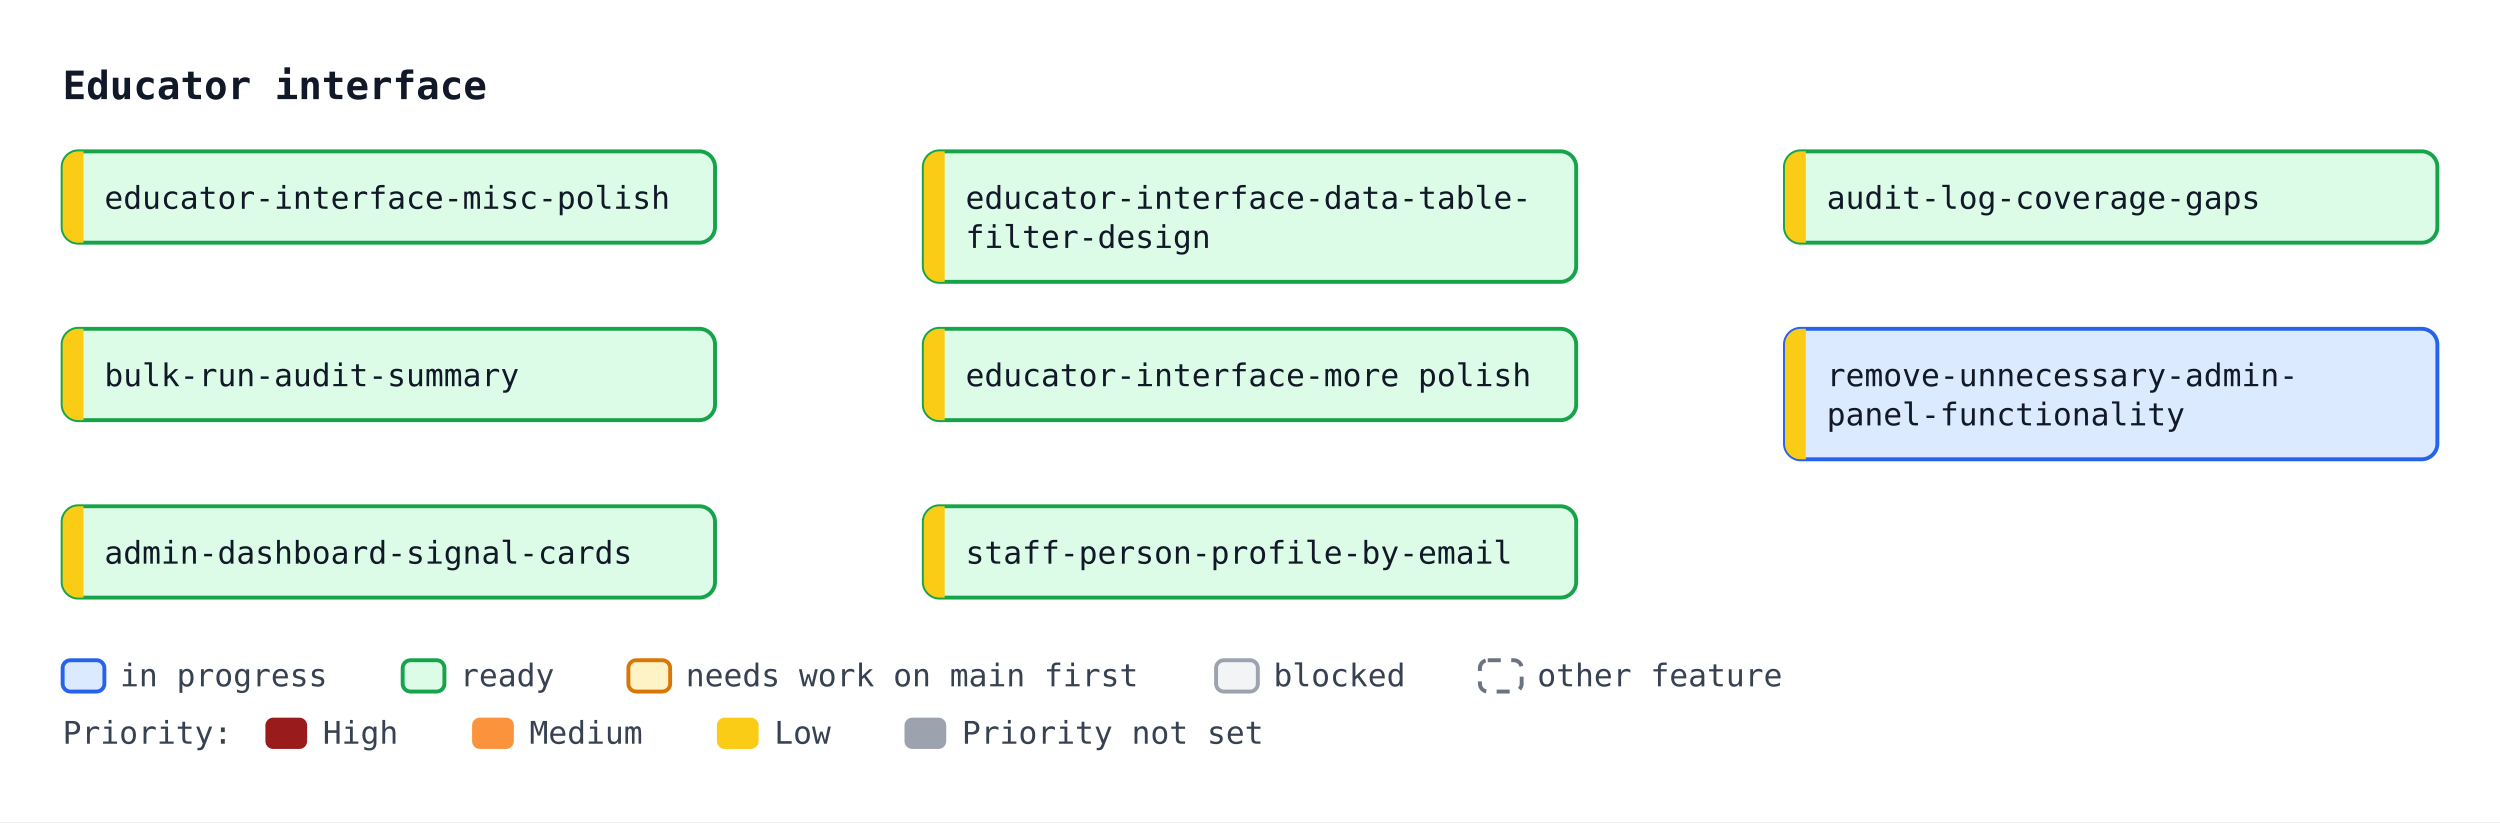
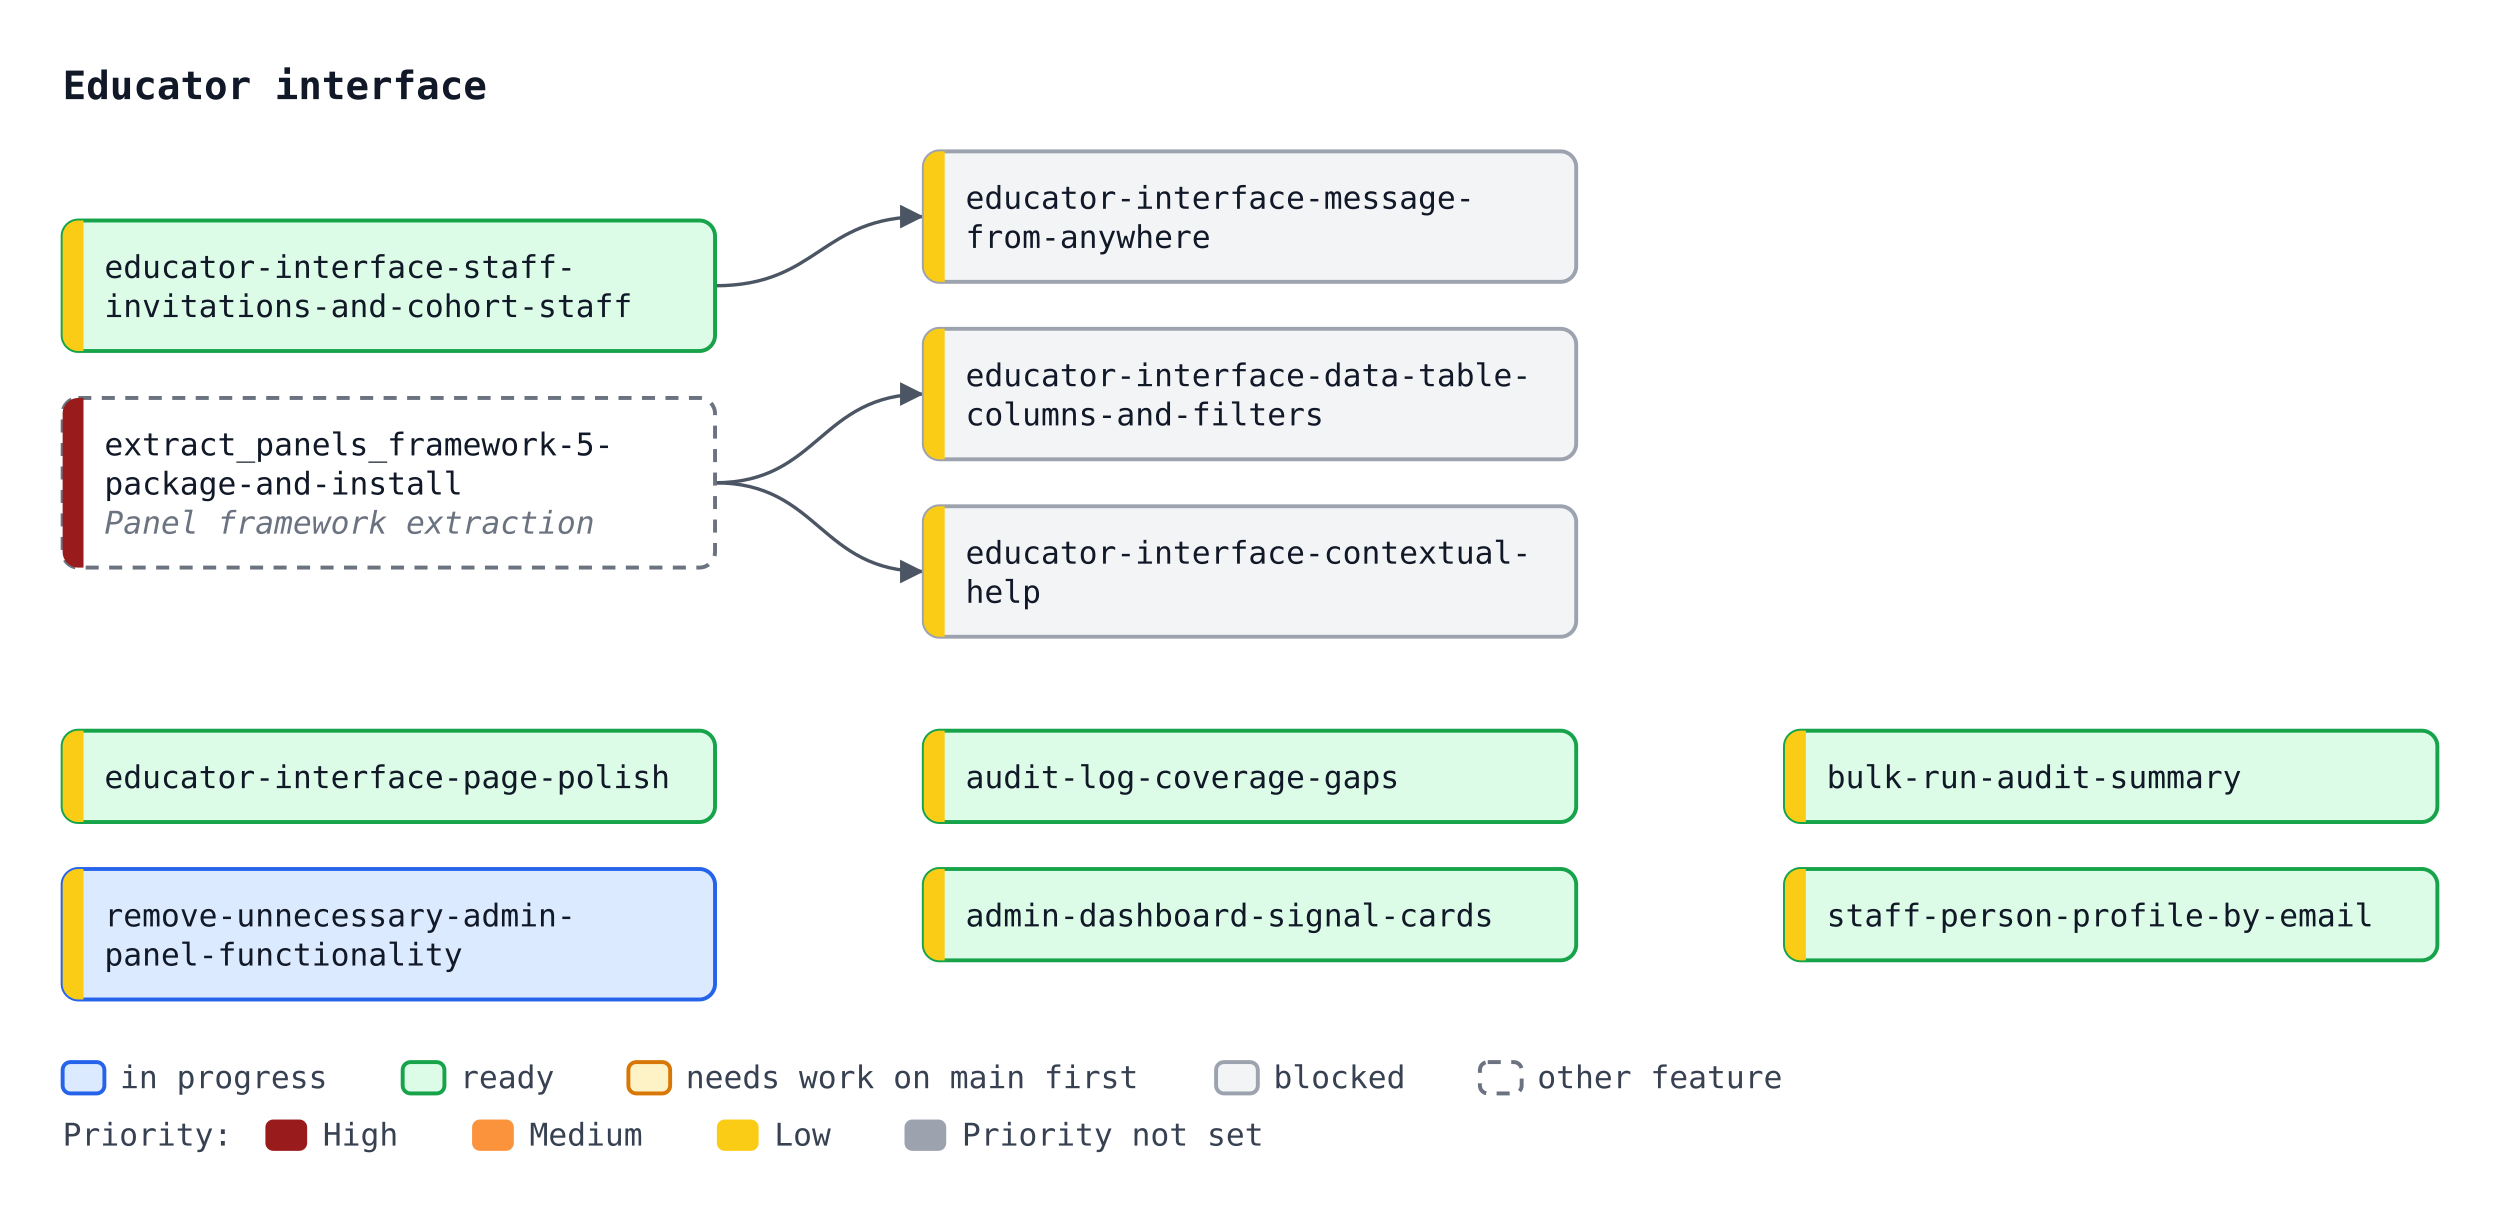
- <svg xmlns="http://www.w3.org/2000/svg" width="958" height="315" viewBox="0 0 958 315" font-family="ui-monospace, SFMono-Regular, Menlo, Consolas, monospace" font-size="12">
+ <svg xmlns="http://www.w3.org/2000/svg" width="958" height="469" viewBox="0 0 958 469" font-family="ui-monospace, SFMono-Regular, Menlo, Consolas, monospace" font-size="12">
  <defs>
    <marker id="arrow" viewBox="0 0 10 10" refX="10" refY="5" markerWidth="7" markerHeight="7" orient="auto-start-reverse">
      <path d="M0,0 L10,5 L0,10 z" fill="#4b5563" />
    </marker>
  </defs>
-   <rect width="958" height="315" fill="#ffffff" />
+   <rect width="958" height="469" fill="#ffffff" />
  <text x="24" y="38" font-size="15" font-weight="bold" fill="#111827">Educator interface</text>
-   <rect x="24.0" y="58.0" width="250" height="35" rx="6" fill="#dcfce7" stroke="#16a34a" stroke-width="1.5" />
-   <path d="M32.0,58.0 H30.0 A6,6 0 0 0 24.0,64.0 V87.0 A6,6 0 0 0 30.0,93.0 H32.0 Z" fill="#facc15" />
-   <text x="40.0" y="80.0" fill="#111827">educator-interface-misc-polish</text>
-   <rect x="354.0" y="58.0" width="250" height="50" rx="6" fill="#dcfce7" stroke="#16a34a" stroke-width="1.5" />
+   <path d="M274.0,185.0 C314.0,185.0 314.0,151.0 354.0,151.0" fill="none" stroke="#4b5563" stroke-width="1.3" marker-end="url(#arrow)" />
+   <path d="M274.0,185.0 C314.0,185.0 314.0,219.0 354.0,219.0" fill="none" stroke="#4b5563" stroke-width="1.3" marker-end="url(#arrow)" />
+   <path d="M274.0,109.5 C314.0,109.5 314.0,83.0 354.0,83.0" fill="none" stroke="#4b5563" stroke-width="1.3" marker-end="url(#arrow)" />
+   <rect x="354.0" y="126.0" width="250" height="50" rx="6" fill="#f3f4f6" stroke="#9ca3af" stroke-width="1.5" />
+   <path d="M362.0,126.0 H360.0 A6,6 0 0 0 354.0,132.0 V170.0 A6,6 0 0 0 360.0,176.0 H362.0 Z" fill="#facc15" />
+   <text x="370.0" y="148.0" fill="#111827">educator-interface-data-table-</text>
+   <text x="370.0" y="163.0" fill="#111827">columns-and-filters</text>
+   <rect x="354.0" y="194.0" width="250" height="50" rx="6" fill="#f3f4f6" stroke="#9ca3af" stroke-width="1.5" />
+   <path d="M362.0,194.0 H360.0 A6,6 0 0 0 354.0,200.0 V238.0 A6,6 0 0 0 360.0,244.0 H362.0 Z" fill="#facc15" />
+   <text x="370.0" y="216.0" fill="#111827">educator-interface-contextual-</text>
+   <text x="370.0" y="231.0" fill="#111827">help</text>
+   <rect x="24.0" y="84.5" width="250" height="50" rx="6" fill="#dcfce7" stroke="#16a34a" stroke-width="1.5" />
+   <path d="M32.0,84.5 H30.0 A6,6 0 0 0 24.0,90.5 V128.5 A6,6 0 0 0 30.0,134.5 H32.0 Z" fill="#facc15" />
+   <text x="40.0" y="106.5" fill="#111827">educator-interface-staff-</text>
+   <text x="40.0" y="121.5" fill="#111827">invitations-and-cohort-staff</text>
+   <rect x="354.0" y="58.0" width="250" height="50" rx="6" fill="#f3f4f6" stroke="#9ca3af" stroke-width="1.5" />
  <path d="M362.0,58.0 H360.0 A6,6 0 0 0 354.0,64.0 V102.0 A6,6 0 0 0 360.0,108.0 H362.0 Z" fill="#facc15" />
-   <text x="370.0" y="80.0" fill="#111827">educator-interface-data-table-</text>
-   <text x="370.0" y="95.0" fill="#111827">filter-design</text>
-   <rect x="684.0" y="58.0" width="250" height="35" rx="6" fill="#dcfce7" stroke="#16a34a" stroke-width="1.5" />
-   <path d="M692.0,58.0 H690.0 A6,6 0 0 0 684.0,64.0 V87.0 A6,6 0 0 0 690.0,93.0 H692.0 Z" fill="#facc15" />
-   <text x="700.0" y="80.0" fill="#111827">audit-log-coverage-gaps</text>
-   <rect x="24.0" y="126.0" width="250" height="35" rx="6" fill="#dcfce7" stroke="#16a34a" stroke-width="1.5" />
-   <path d="M32.0,126.0 H30.0 A6,6 0 0 0 24.0,132.0 V155.0 A6,6 0 0 0 30.0,161.0 H32.0 Z" fill="#facc15" />
-   <text x="40.0" y="148.0" fill="#111827">bulk-run-audit-summary</text>
-   <rect x="354.0" y="126.0" width="250" height="35" rx="6" fill="#dcfce7" stroke="#16a34a" stroke-width="1.5" />
-   <path d="M362.0,126.0 H360.0 A6,6 0 0 0 354.0,132.0 V155.0 A6,6 0 0 0 360.0,161.0 H362.0 Z" fill="#facc15" />
-   <text x="370.0" y="148.0" fill="#111827">educator-interface-more polish</text>
-   <rect x="684.0" y="126.0" width="250" height="50" rx="6" fill="#dbeafe" stroke="#2563eb" stroke-width="1.5" />
-   <path d="M692.0,126.0 H690.0 A6,6 0 0 0 684.0,132.0 V170.0 A6,6 0 0 0 690.0,176.0 H692.0 Z" fill="#facc15" />
-   <text x="700.0" y="148.0" fill="#111827">remove-unnecessary-admin-</text>
-   <text x="700.0" y="163.0" fill="#111827">panel-functionality</text>
-   <rect x="24.0" y="194.0" width="250" height="35" rx="6" fill="#dcfce7" stroke="#16a34a" stroke-width="1.5" />
-   <path d="M32.0,194.0 H30.0 A6,6 0 0 0 24.0,200.0 V223.0 A6,6 0 0 0 30.0,229.0 H32.0 Z" fill="#facc15" />
-   <text x="40.0" y="216.0" fill="#111827">admin-dashboard-signal-cards</text>
-   <rect x="354.0" y="194.0" width="250" height="35" rx="6" fill="#dcfce7" stroke="#16a34a" stroke-width="1.5" />
-   <path d="M362.0,194.0 H360.0 A6,6 0 0 0 354.0,200.0 V223.0 A6,6 0 0 0 360.0,229.0 H362.0 Z" fill="#facc15" />
-   <text x="370.0" y="216.0" fill="#111827">staff-person-profile-by-email</text>
-   <rect x="24.0" y="253" width="16" height="12" rx="3" fill="#dbeafe" stroke="#2563eb" stroke-width="1.5" />
-   <text x="46.0" y="263" fill="#374151">in progress</text>
-   <rect x="154.3" y="253" width="16" height="12" rx="3" fill="#dcfce7" stroke="#16a34a" stroke-width="1.5" />
-   <text x="176.3" y="263" fill="#374151">ready</text>
-   <rect x="240.8" y="253" width="16" height="12" rx="3" fill="#fef3c7" stroke="#d97706" stroke-width="1.5" />
-   <text x="262.8" y="263" fill="#374151">needs work on main first</text>
-   <rect x="466.0" y="253" width="16" height="12" rx="3" fill="#f3f4f6" stroke="#9ca3af" stroke-width="1.5" />
-   <text x="488.0" y="263" fill="#374151">blocked</text>
-   <rect x="567.1" y="253" width="16" height="12" rx="3" fill="#ffffff" stroke="#6b7280" stroke-width="1.5" stroke-dasharray="5 4" />
-   <text x="589.1" y="263" fill="#374151">other feature</text>
-   <text x="24" y="285" fill="#374151">Priority:</text>
-   <rect x="101.7" y="275" width="16" height="12" rx="3" fill="#991b1b" />
-   <text x="123.7" y="285" fill="#374151">High</text>
-   <rect x="180.9" y="275" width="16" height="12" rx="3" fill="#fb923c" />
-   <text x="202.9" y="285" fill="#374151">Medium</text>
-   <rect x="274.7" y="275" width="16" height="12" rx="3" fill="#facc15" />
-   <text x="296.7" y="285" fill="#374151">Low</text>
-   <rect x="346.6" y="275" width="16" height="12" rx="3" fill="#9ca3af" />
-   <text x="368.6" y="285" fill="#374151">Priority not set</text>
+   <text x="370.0" y="80.0" fill="#111827">educator-interface-message-</text>
+   <text x="370.0" y="95.0" fill="#111827">from-anywhere</text>
+   <rect x="24.0" y="152.5" width="250" height="65" rx="6" fill="#ffffff" stroke="#6b7280" stroke-width="1.5" stroke-dasharray="5 4" />
+   <path d="M32.0,152.5 H30.0 A6,6 0 0 0 24.0,158.5 V211.5 A6,6 0 0 0 30.0,217.5 H32.0 Z" fill="#991b1b" />
+   <text x="40.0" y="174.5" fill="#111827">extract_panels_framework-5-</text>
+   <text x="40.0" y="189.5" fill="#111827">package-and-install</text>
+   <text x="40.0" y="204.5" fill="#6b7280" font-style="italic">Panel framework extraction</text>
+   <rect x="24.0" y="280.0" width="250" height="35" rx="6" fill="#dcfce7" stroke="#16a34a" stroke-width="1.5" />
+   <path d="M32.0,280.0 H30.0 A6,6 0 0 0 24.0,286.0 V309.0 A6,6 0 0 0 30.0,315.0 H32.0 Z" fill="#facc15" />
+   <text x="40.0" y="302.0" fill="#111827">educator-interface-page-polish</text>
+   <rect x="354.0" y="280.0" width="250" height="35" rx="6" fill="#dcfce7" stroke="#16a34a" stroke-width="1.5" />
+   <path d="M362.0,280.0 H360.0 A6,6 0 0 0 354.0,286.0 V309.0 A6,6 0 0 0 360.0,315.0 H362.0 Z" fill="#facc15" />
+   <text x="370.0" y="302.0" fill="#111827">audit-log-coverage-gaps</text>
+   <rect x="684.0" y="280.0" width="250" height="35" rx="6" fill="#dcfce7" stroke="#16a34a" stroke-width="1.5" />
+   <path d="M692.0,280.0 H690.0 A6,6 0 0 0 684.0,286.0 V309.0 A6,6 0 0 0 690.0,315.0 H692.0 Z" fill="#facc15" />
+   <text x="700.0" y="302.0" fill="#111827">bulk-run-audit-summary</text>
+   <rect x="24.0" y="333.0" width="250" height="50" rx="6" fill="#dbeafe" stroke="#2563eb" stroke-width="1.5" />
+   <path d="M32.0,333.0 H30.0 A6,6 0 0 0 24.0,339.0 V377.0 A6,6 0 0 0 30.0,383.0 H32.0 Z" fill="#facc15" />
+   <text x="40.0" y="355.0" fill="#111827">remove-unnecessary-admin-</text>
+   <text x="40.0" y="370.0" fill="#111827">panel-functionality</text>
+   <rect x="354.0" y="333.0" width="250" height="35" rx="6" fill="#dcfce7" stroke="#16a34a" stroke-width="1.5" />
+   <path d="M362.0,333.0 H360.0 A6,6 0 0 0 354.0,339.0 V362.0 A6,6 0 0 0 360.0,368.0 H362.0 Z" fill="#facc15" />
+   <text x="370.0" y="355.0" fill="#111827">admin-dashboard-signal-cards</text>
+   <rect x="684.0" y="333.0" width="250" height="35" rx="6" fill="#dcfce7" stroke="#16a34a" stroke-width="1.5" />
+   <path d="M692.0,333.0 H690.0 A6,6 0 0 0 684.0,339.0 V362.0 A6,6 0 0 0 690.0,368.0 H692.0 Z" fill="#facc15" />
+   <text x="700.0" y="355.0" fill="#111827">staff-person-profile-by-email</text>
+   <rect x="24.0" y="407" width="16" height="12" rx="3" fill="#dbeafe" stroke="#2563eb" stroke-width="1.5" />
+   <text x="46.0" y="417" fill="#374151">in progress</text>
+   <rect x="154.3" y="407" width="16" height="12" rx="3" fill="#dcfce7" stroke="#16a34a" stroke-width="1.5" />
+   <text x="176.3" y="417" fill="#374151">ready</text>
+   <rect x="240.8" y="407" width="16" height="12" rx="3" fill="#fef3c7" stroke="#d97706" stroke-width="1.5" />
+   <text x="262.8" y="417" fill="#374151">needs work on main first</text>
+   <rect x="466.0" y="407" width="16" height="12" rx="3" fill="#f3f4f6" stroke="#9ca3af" stroke-width="1.5" />
+   <text x="488.0" y="417" fill="#374151">blocked</text>
+   <rect x="567.1" y="407" width="16" height="12" rx="3" fill="#ffffff" stroke="#6b7280" stroke-width="1.5" stroke-dasharray="5 4" />
+   <text x="589.1" y="417" fill="#374151">other feature</text>
+   <text x="24" y="439" fill="#374151">Priority:</text>
+   <rect x="101.7" y="429" width="16" height="12" rx="3" fill="#991b1b" />
+   <text x="123.7" y="439" fill="#374151">High</text>
+   <rect x="180.9" y="429" width="16" height="12" rx="3" fill="#fb923c" />
+   <text x="202.9" y="439" fill="#374151">Medium</text>
+   <rect x="274.7" y="429" width="16" height="12" rx="3" fill="#facc15" />
+   <text x="296.7" y="439" fill="#374151">Low</text>
+   <rect x="346.6" y="429" width="16" height="12" rx="3" fill="#9ca3af" />
+   <text x="368.6" y="439" fill="#374151">Priority not set</text>
</svg>
